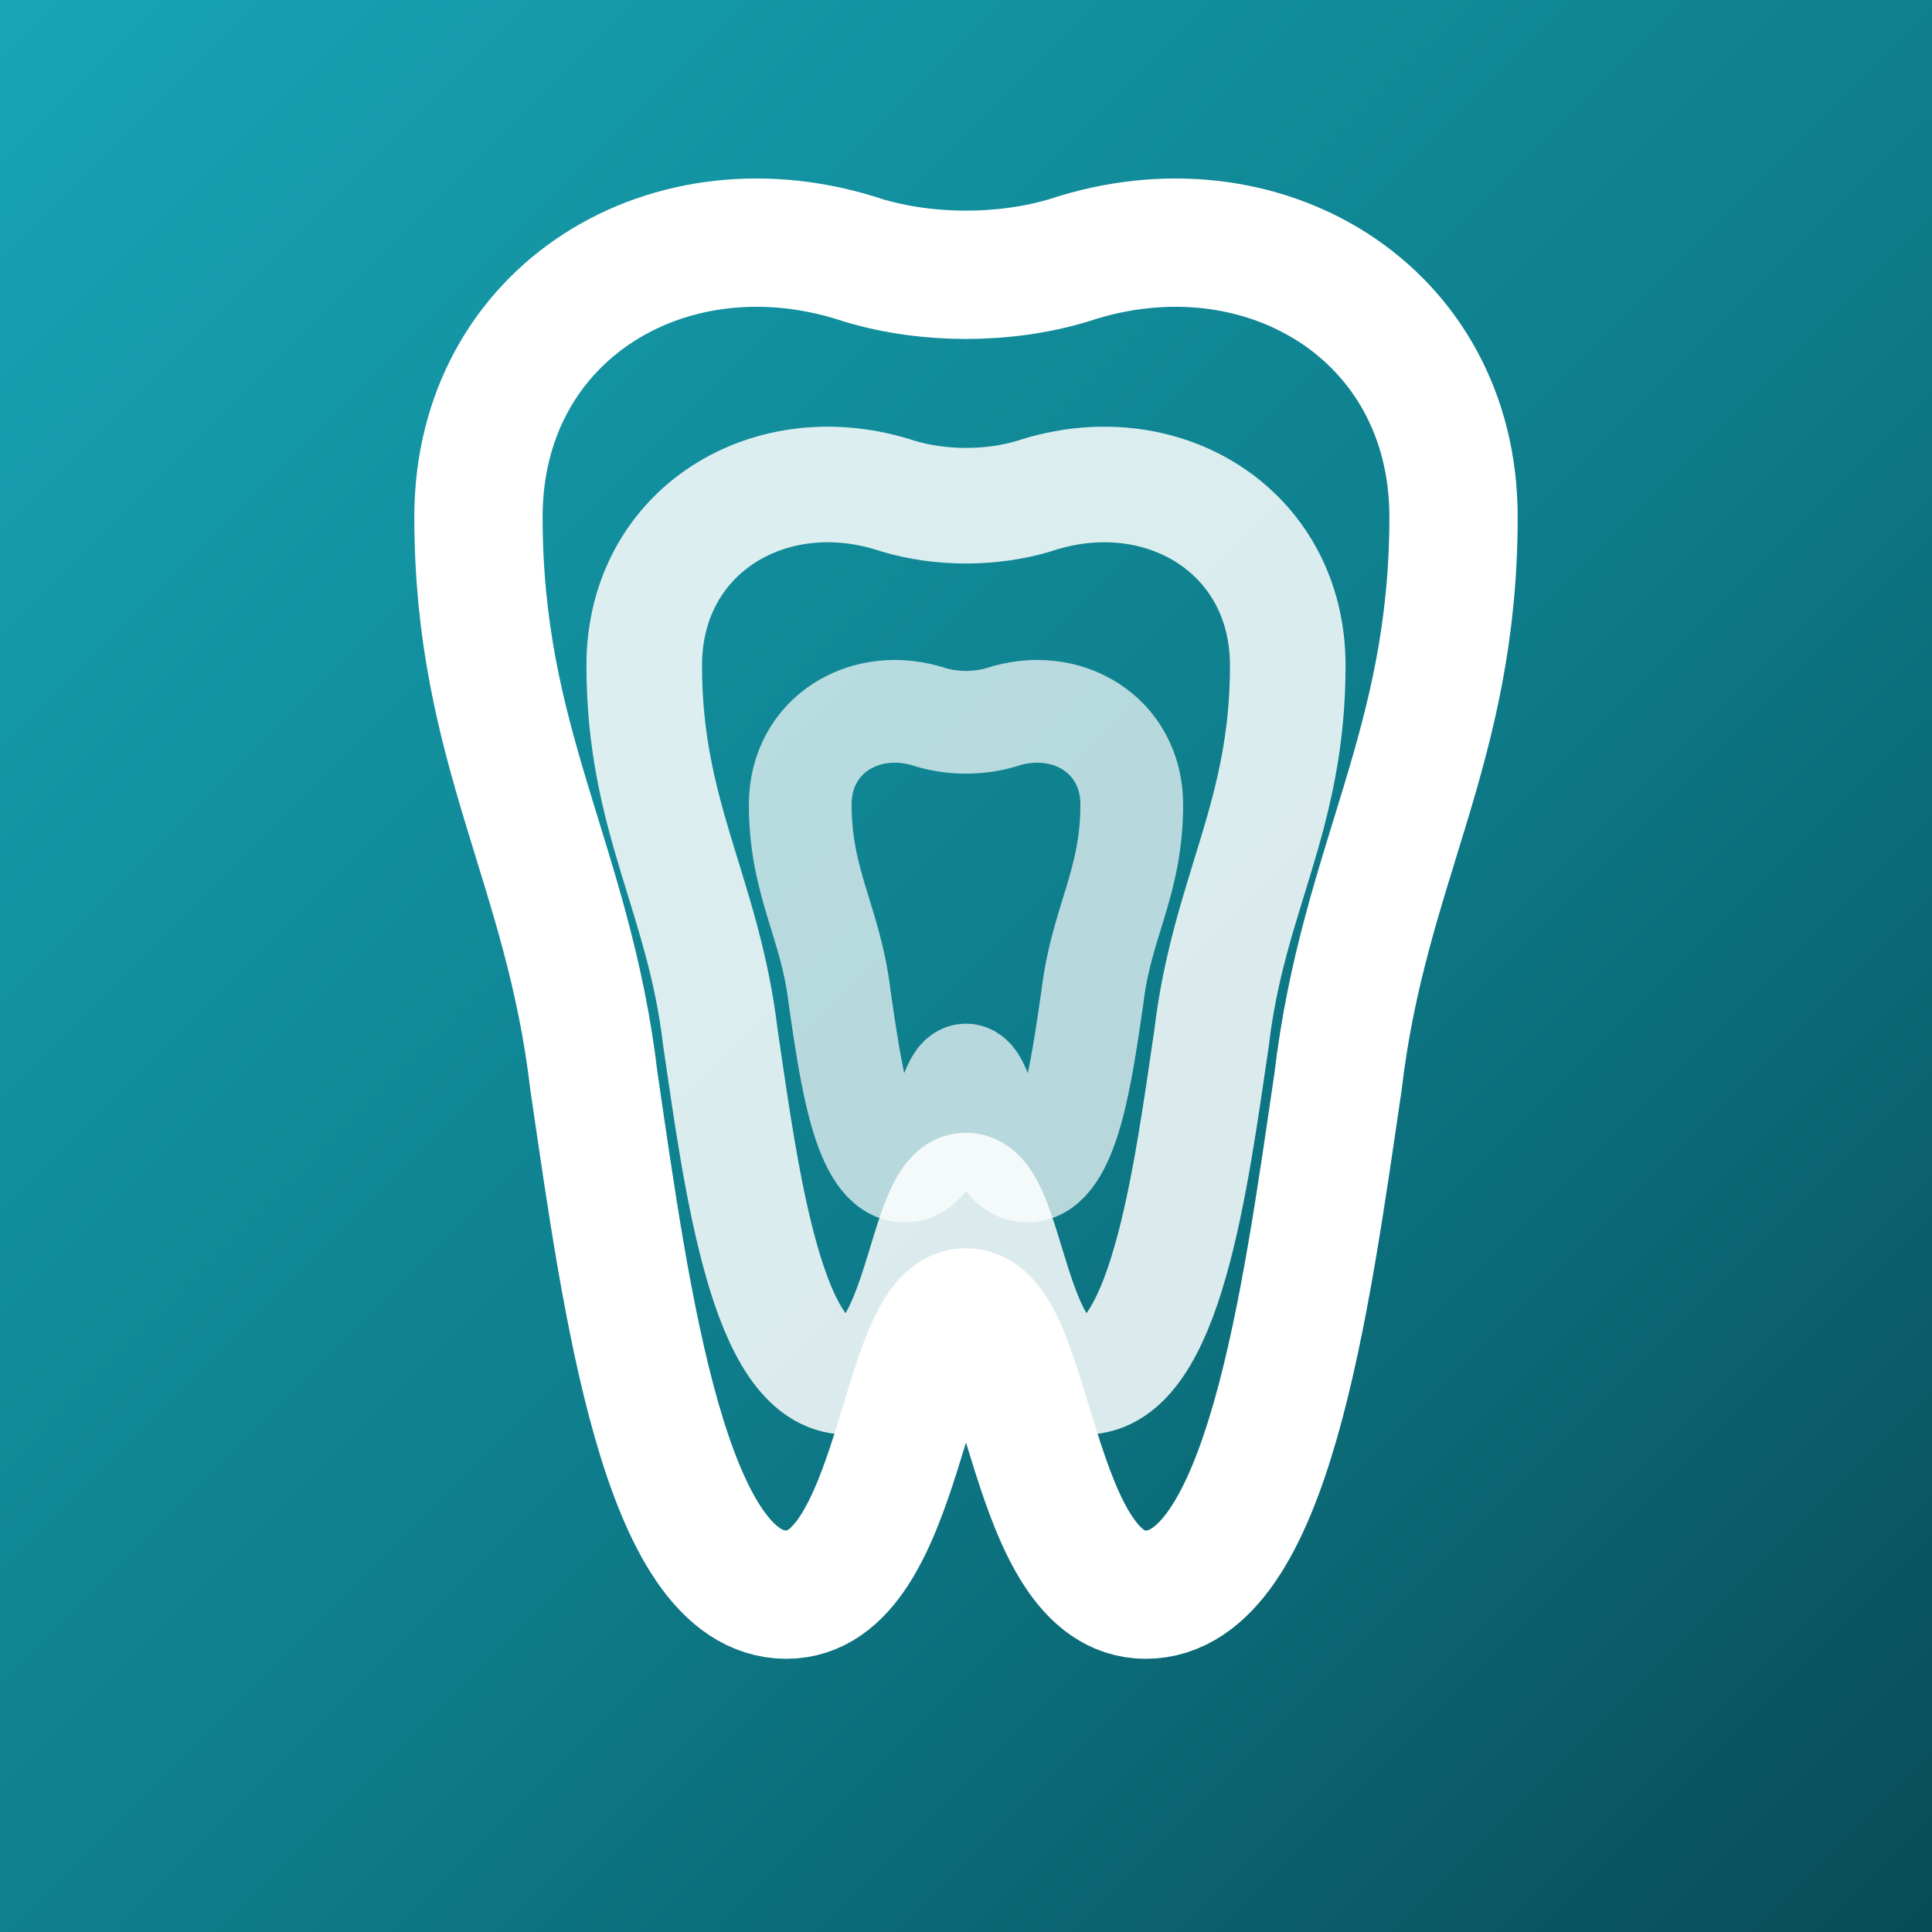
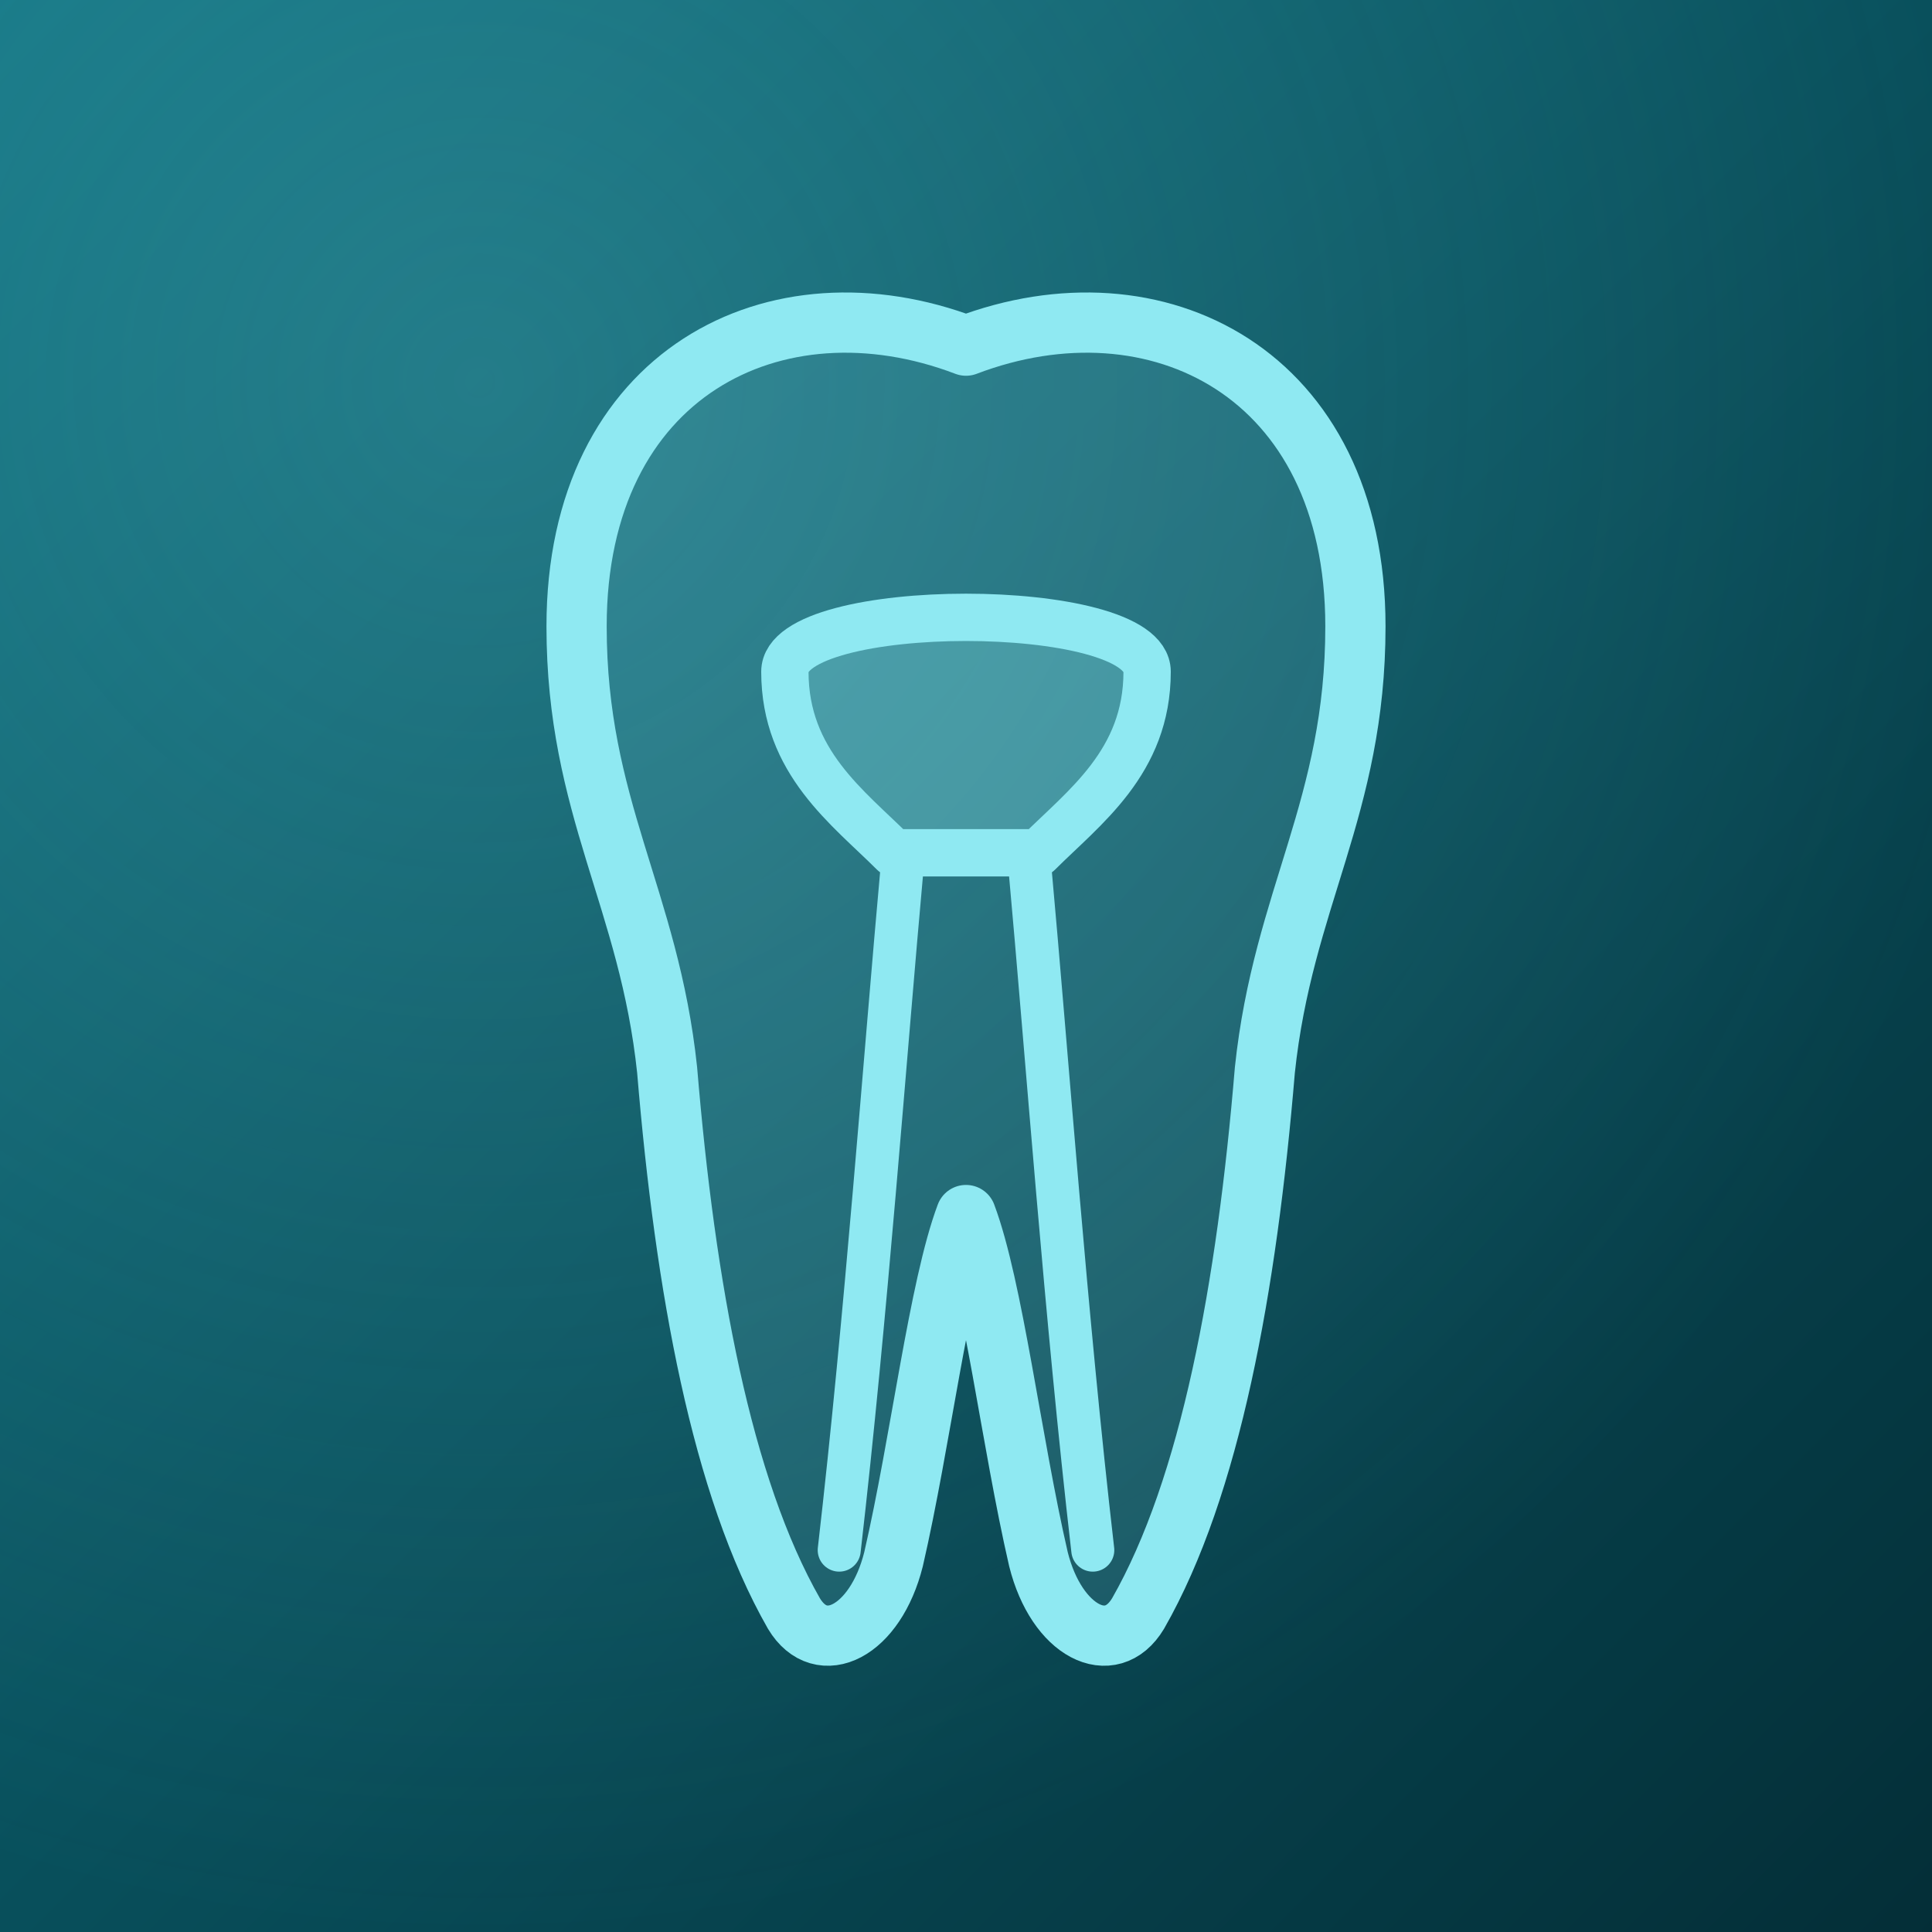
<svg xmlns="http://www.w3.org/2000/svg" viewBox="0 0 1024 1024">
  <defs>
    <linearGradient id="bg" x1="0" y1="0" x2="1" y2="1">
-       <stop offset="0" stop-color="#17a5b5" />
-       <stop offset=".55" stop-color="#0e7c8a" />
-       <stop offset="1" stop-color="#084b56" />
+       <stop offset="0" stop-color="#0c6d7b" />
+       <stop offset=".5" stop-color="#084f5b" />
+       <stop offset="1" stop-color="#042e37" />
    </linearGradient>
+     <radialGradient id="gl" cx=".25" cy=".2" r=".8">
+       <stop offset="0" stop-color="#7fe3ee" stop-opacity=".22" />
+       <stop offset="1" stop-color="#7fe3ee" stop-opacity="0" />
+     </radialGradient>
  </defs>
  <rect width="1024" height="1024" fill="url(#bg)" />
-   <g transform="translate(-32.0,-52.4) scale(34)">
-     <path d="M8.4 9.6C8.4 6.4 11.4 4.6 14.4 5.6c1 .3 2.2.3 3.2 0 3-1 6 .8 6 4 0 3.6-1.4 5.4-1.8 8.8-.5 3.4-1.1 8-3 8-1.8 0-1.8-4.4-2.8-4.4s-1 4.4-2.8 4.4c-1.9 0-2.5-4.6-3-8-.4-3.4-1.8-5.2-1.8-8.8z" transform="translate(0.00,0.00) scale(1.0)" fill="none" stroke="#fff" stroke-width="2.00" stroke-linejoin="round" opacity="1" />
-     <path d="M8.4 9.6C8.4 6.4 11.4 4.6 14.4 5.6c1 .3 2.2.3 3.2 0 3-1 6 .8 6 4 0 3.6-1.4 5.4-1.8 8.8-.5 3.4-1.1 8-3 8-1.8 0-1.8-4.4-2.8-4.4s-1 4.4-2.8 4.4c-1.9 0-2.5-4.6-3-8-.4-3.4-1.8-5.2-1.8-8.8z" transform="translate(5.44,5.58) scale(0.66)" fill="none" stroke="#fff" stroke-width="2.73" stroke-linejoin="round" opacity="0.85" />
-     <path d="M8.4 9.6C8.4 6.4 11.4 4.6 14.4 5.6c1 .3 2.2.3 3.2 0 3-1 6 .8 6 4 0 3.6-1.4 5.4-1.8 8.8-.5 3.4-1.1 8-3 8-1.8 0-1.8-4.4-2.8-4.4s-1 4.4-2.8 4.4c-1.9 0-2.5-4.6-3-8-.4-3.4-1.8-5.2-1.8-8.8z" transform="translate(10.56,10.82) scale(0.34)" fill="none" stroke="#fff" stroke-width="4.71" stroke-linejoin="round" opacity="0.7" />
+   <rect width="1024" height="1024" fill="url(#gl)" />
+   <g transform="translate(56.0,48.8) scale(2.4)">
+     <path d="M104 118C104 62 148 40 190 56C232 40 276 62 276 118C276 158 260 178 256 216C252 264 244 308 228 336C222 346 210 340 206 324C200 298 196 264 190 248C184 264 180 298 174 324C170 340 158 346 152 336C136 308 128 264 124 216C120 178 104 158 104 118Z" fill="#8fe9f2" fill-opacity=".14" stroke="#8fe9f2" stroke-width="13.3" stroke-linejoin="round" />
+     <path d="M150 128C150 112 230 112 230 128C230 148 216 158 206 168L174 168C164 158 150 148 150 128Z" fill="#8fe9f2" fill-opacity=".30" stroke="#8fe9f2" stroke-width="10.45" stroke-linejoin="round" />
+     <path d="M176 170C172 214 168 270 162 322M204 170C208 214 212 270 218 322" fill="none" stroke="#8fe9f2" stroke-width="9.5" stroke-linecap="round" />
  </g>
</svg>
